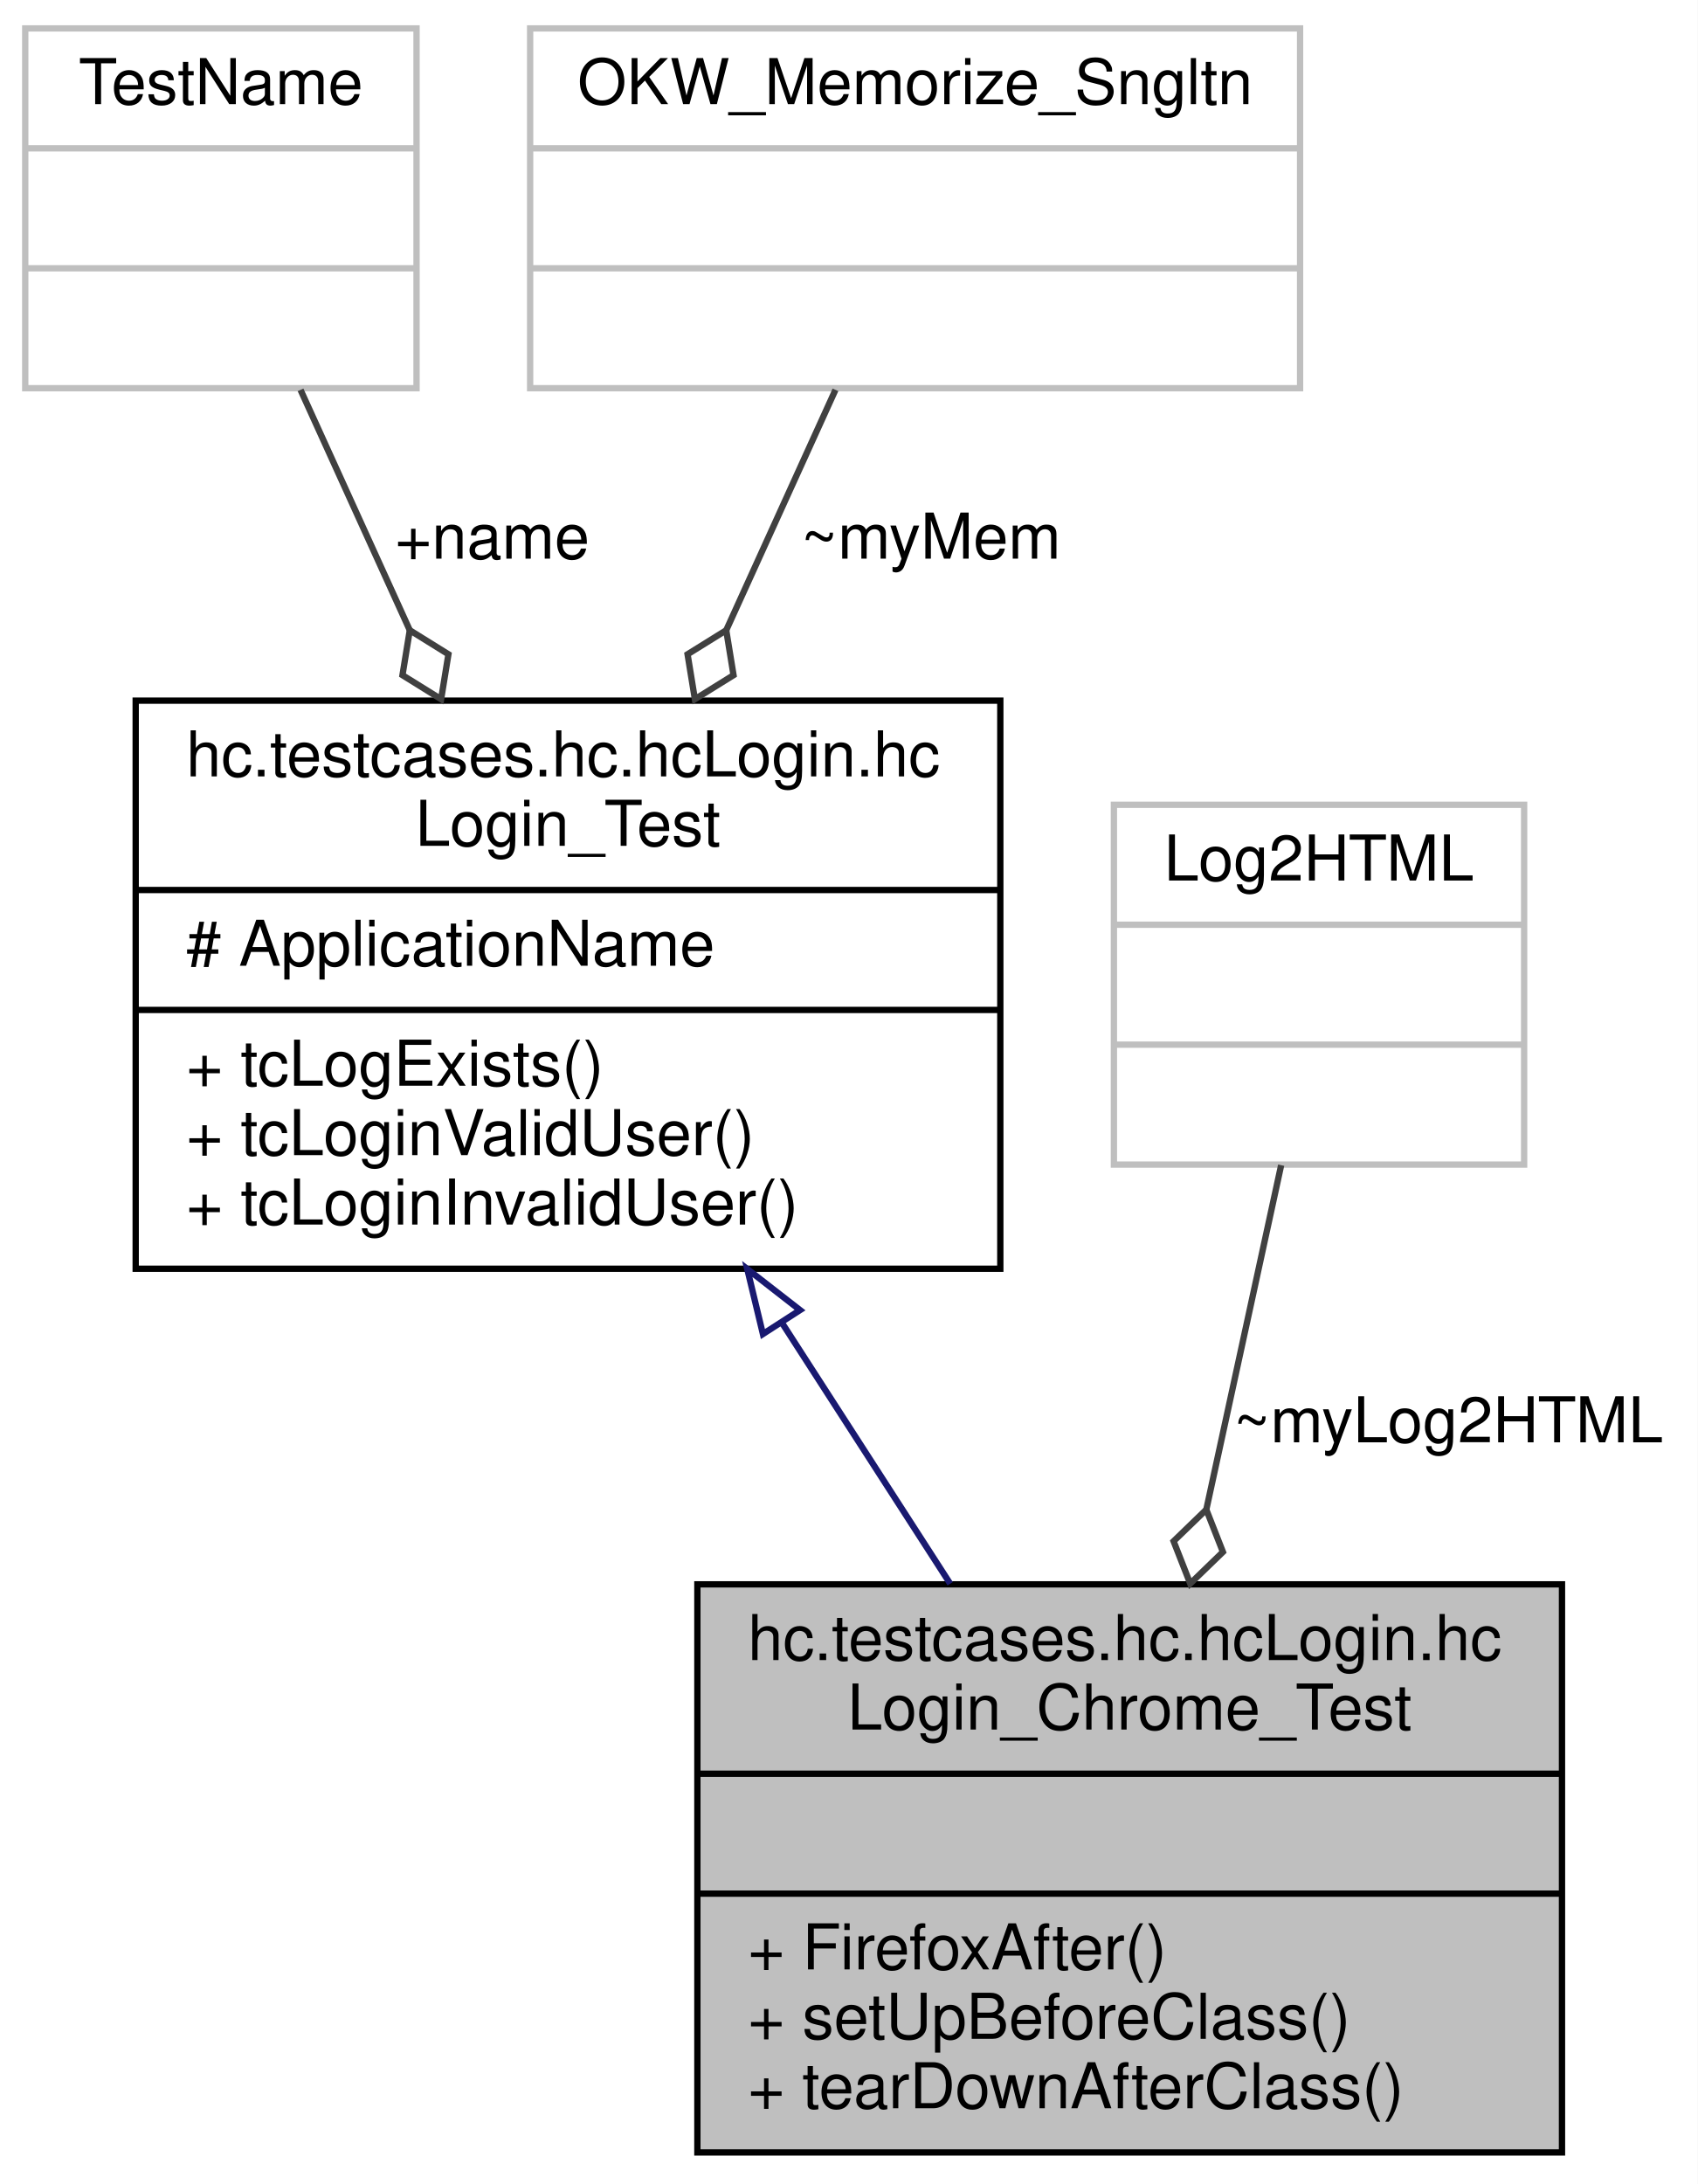
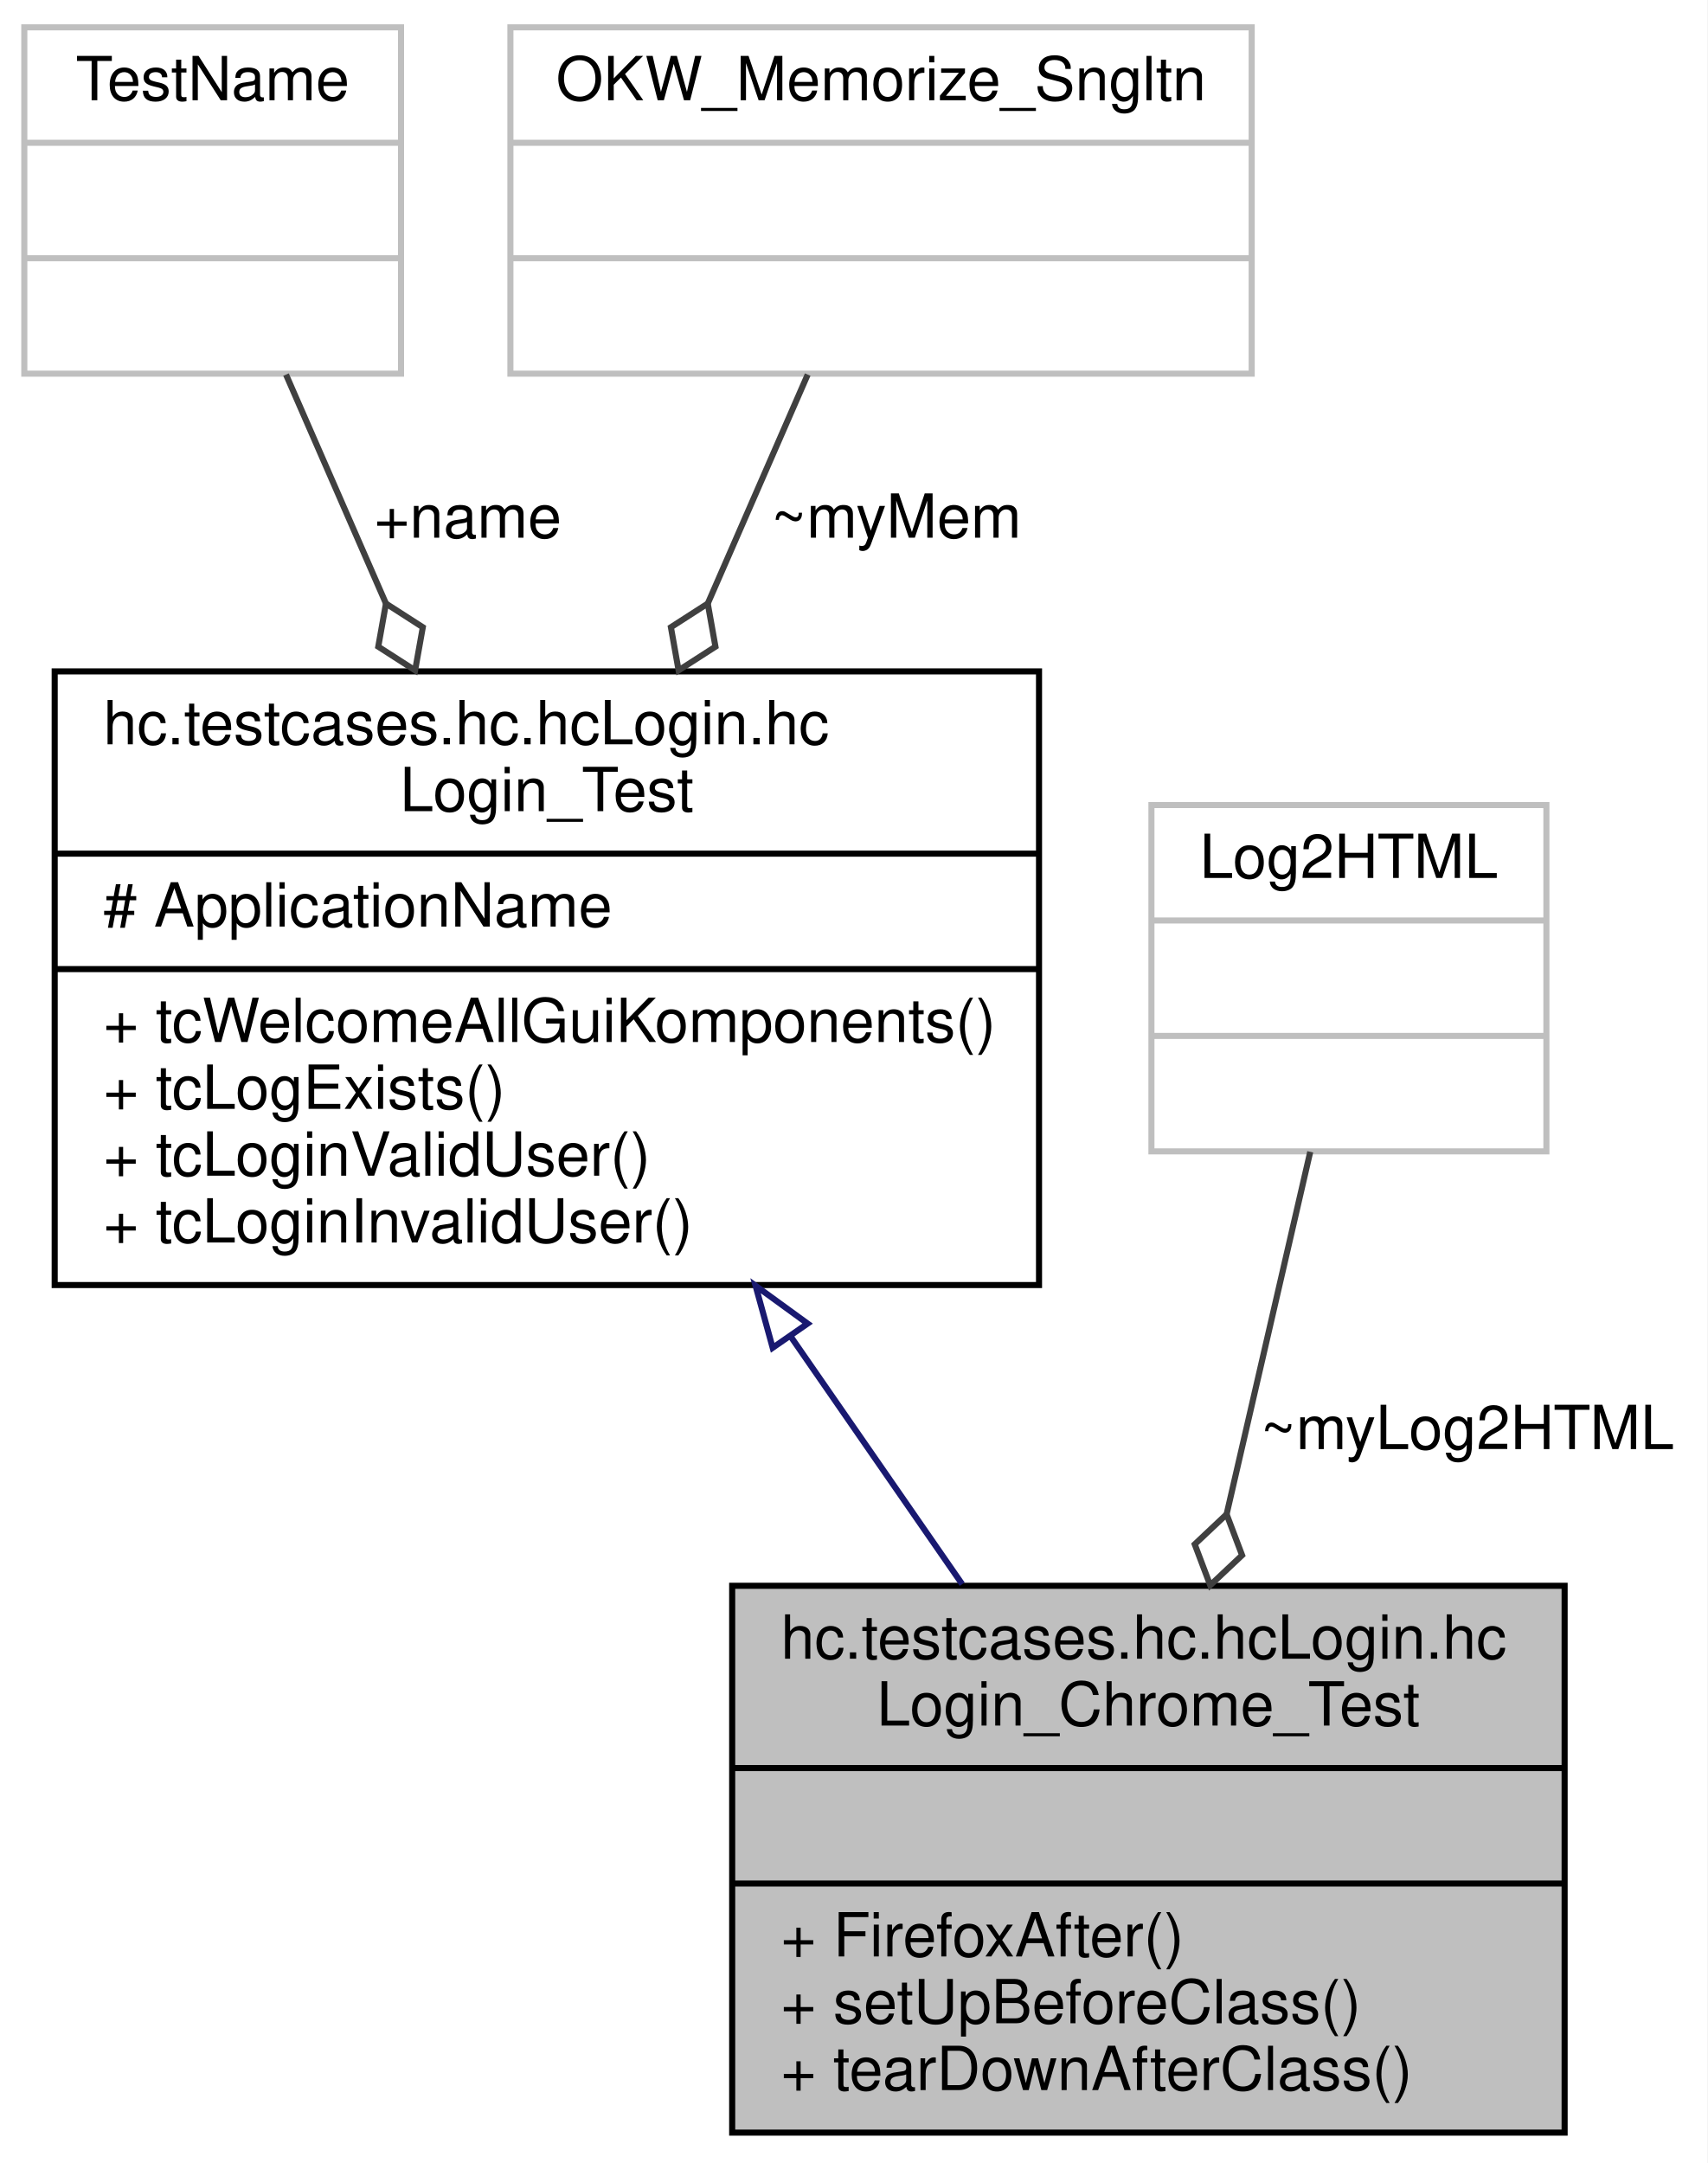
- <svg xmlns="http://www.w3.org/2000/svg" xmlns:xlink="http://www.w3.org/1999/xlink" width="269pt" height="346pt" viewBox="0.00 0.00 269.00 346.00">
-   <g id="graph0" class="graph" transform="scale(1 1) rotate(0) translate(4 342)">
-     <polygon fill="white" stroke="none" points="-4,4 -4,-342 265,-342 265,4 -4,4" />
+ <svg xmlns="http://www.w3.org/2000/svg" xmlns:xlink="http://www.w3.org/1999/xlink" width="281pt" height="356pt" viewBox="0.00 0.00 281.00 356.00">
+   <g id="graph0" class="graph" transform="scale(1 1) rotate(0) translate(4 352)">
+     <polygon fill="white" stroke="none" points="-4,4 -4,-352 277,-352 277,4 -4,4" />
    <g id="node1" class="node">
-       <polygon fill="#bfbfbf" stroke="black" points="106.5,-1 106.5,-91 243.5,-91 243.5,-1 106.5,-1" />
-       <text text-anchor="start" x="114.5" y="-79" font-family="Helvetica,sans-Serif" font-size="10.00">hc.testcases.hc.hcLogin.hc</text>
-       <text text-anchor="middle" x="175" y="-68" font-family="Helvetica,sans-Serif" font-size="10.00">Login_Chrome_Test</text>
-       <polyline fill="none" stroke="black" points="106.5,-61 243.5,-61 " />
-       <text text-anchor="middle" x="175" y="-49" font-family="Helvetica,sans-Serif" font-size="10.00"> </text>
-       <polyline fill="none" stroke="black" points="106.5,-42 243.5,-42 " />
-       <text text-anchor="start" x="114.5" y="-30" font-family="Helvetica,sans-Serif" font-size="10.00">+ FirefoxAfter()</text>
-       <text text-anchor="start" x="114.5" y="-19" font-family="Helvetica,sans-Serif" font-size="10.00">+ setUpBeforeClass()</text>
-       <text text-anchor="start" x="114.5" y="-8" font-family="Helvetica,sans-Serif" font-size="10.00">+ tearDownAfterClass()</text>
+       <polygon fill="#bfbfbf" stroke="black" points="116.5,-1 116.5,-91 253.5,-91 253.5,-1 116.5,-1" />
+       <text text-anchor="start" x="124.5" y="-79" font-family="Helvetica,sans-Serif" font-size="10.00">hc.testcases.hc.hcLogin.hc</text>
+       <text text-anchor="middle" x="185" y="-68" font-family="Helvetica,sans-Serif" font-size="10.00">Login_Chrome_Test</text>
+       <polyline fill="none" stroke="black" points="116.5,-61 253.5,-61 " />
+       <text text-anchor="middle" x="185" y="-49" font-family="Helvetica,sans-Serif" font-size="10.00"> </text>
+       <polyline fill="none" stroke="black" points="116.5,-42 253.5,-42 " />
+       <text text-anchor="start" x="124.5" y="-30" font-family="Helvetica,sans-Serif" font-size="10.00">+ FirefoxAfter()</text>
+       <text text-anchor="start" x="124.5" y="-19" font-family="Helvetica,sans-Serif" font-size="10.00">+ setUpBeforeClass()</text>
+       <text text-anchor="start" x="124.5" y="-8" font-family="Helvetica,sans-Serif" font-size="10.00">+ tearDownAfterClass()</text>
    </g>
    <g id="node2" class="node">
      <g id="a_node2">
        <a xlink:href="classhc_1_1testcases_1_1hc_1_1hc_login_1_1hc_login___test.html" target="_top" xlink:title="Test-Klasse zur Prüfung der Implementierung der Klasse okw.gui.adapter.selenium.hc.hcEmoji. ">
-           <polygon fill="white" stroke="black" points="17.5,-141 17.5,-231 154.5,-231 154.5,-141 17.5,-141" />
-           <text text-anchor="start" x="25.5" y="-219" font-family="Helvetica,sans-Serif" font-size="10.00">hc.testcases.hc.hcLogin.hc</text>
-           <text text-anchor="middle" x="86" y="-208" font-family="Helvetica,sans-Serif" font-size="10.00">Login_Test</text>
-           <polyline fill="none" stroke="black" points="17.5,-201 154.5,-201 " />
-           <text text-anchor="start" x="25.5" y="-189" font-family="Helvetica,sans-Serif" font-size="10.00"># ApplicationName</text>
-           <polyline fill="none" stroke="black" points="17.5,-182 154.5,-182 " />
-           <text text-anchor="start" x="25.5" y="-170" font-family="Helvetica,sans-Serif" font-size="10.00">+ tcLogExists()</text>
-           <text text-anchor="start" x="25.5" y="-159" font-family="Helvetica,sans-Serif" font-size="10.00">+ tcLoginValidUser()</text>
-           <text text-anchor="start" x="25.5" y="-148" font-family="Helvetica,sans-Serif" font-size="10.00">+ tcLoginInvalidUser()</text>
+           <polygon fill="white" stroke="black" points="5,-140.5 5,-241.5 167,-241.5 167,-140.5 5,-140.5" />
+           <text text-anchor="start" x="13" y="-229.5" font-family="Helvetica,sans-Serif" font-size="10.00">hc.testcases.hc.hcLogin.hc</text>
+           <text text-anchor="middle" x="86" y="-218.5" font-family="Helvetica,sans-Serif" font-size="10.00">Login_Test</text>
+           <polyline fill="none" stroke="black" points="5,-211.5 167,-211.5 " />
+           <text text-anchor="start" x="13" y="-199.5" font-family="Helvetica,sans-Serif" font-size="10.00"># ApplicationName</text>
+           <polyline fill="none" stroke="black" points="5,-192.5 167,-192.5 " />
+           <text text-anchor="start" x="13" y="-180.5" font-family="Helvetica,sans-Serif" font-size="10.00">+ tcWelcomeAllGuiKomponents()</text>
+           <text text-anchor="start" x="13" y="-169.5" font-family="Helvetica,sans-Serif" font-size="10.00">+ tcLogExists()</text>
+           <text text-anchor="start" x="13" y="-158.5" font-family="Helvetica,sans-Serif" font-size="10.00">+ tcLoginValidUser()</text>
+           <text text-anchor="start" x="13" y="-147.5" font-family="Helvetica,sans-Serif" font-size="10.00">+ tcLoginInvalidUser()</text>
        </a>
      </g>
    </g>
    <g id="edge1" class="edge">
-       <path fill="none" stroke="midnightblue" d="M120.057,-132.192C128.807,-118.625 138.128,-104.173 146.56,-91.098" />
-       <polygon fill="none" stroke="midnightblue" points="116.883,-130.656 114.405,-140.957 122.766,-134.45 116.883,-130.656" />
+       <path fill="none" stroke="midnightblue" d="M126.135,-132.027C135.549,-118.43 145.431,-104.155 154.353,-91.268" />
+       <polygon fill="none" stroke="midnightblue" points="123.162,-130.173 120.348,-140.387 128.917,-134.157 123.162,-130.173" />
    </g>
    <g id="node3" class="node">
-       <polygon fill="white" stroke="#bfbfbf" points="0,-280.5 0,-337.5 62,-337.5 62,-280.5 0,-280.5" />
-       <text text-anchor="middle" x="31" y="-325.5" font-family="Helvetica,sans-Serif" font-size="10.00">TestName</text>
-       <polyline fill="none" stroke="#bfbfbf" points="0,-318.5 62,-318.5 " />
-       <text text-anchor="middle" x="31" y="-306.5" font-family="Helvetica,sans-Serif" font-size="10.00"> </text>
-       <polyline fill="none" stroke="#bfbfbf" points="0,-299.5 62,-299.5 " />
-       <text text-anchor="middle" x="31" y="-287.5" font-family="Helvetica,sans-Serif" font-size="10.00"> </text>
+       <polygon fill="white" stroke="#bfbfbf" points="0,-290.5 0,-347.5 62,-347.5 62,-290.5 0,-290.5" />
+       <text text-anchor="middle" x="31" y="-335.5" font-family="Helvetica,sans-Serif" font-size="10.00">TestName</text>
+       <polyline fill="none" stroke="#bfbfbf" points="0,-328.5 62,-328.5 " />
+       <text text-anchor="middle" x="31" y="-316.5" font-family="Helvetica,sans-Serif" font-size="10.00"> </text>
+       <polyline fill="none" stroke="#bfbfbf" points="0,-309.5 62,-309.5 " />
+       <text text-anchor="middle" x="31" y="-297.5" font-family="Helvetica,sans-Serif" font-size="10.00"> </text>
    </g>
    <g id="edge2" class="edge">
-       <path fill="none" stroke="#404040" d="M43.618,-280.24C48.772,-268.902 54.923,-255.369 60.92,-242.176" />
-       <polygon fill="none" stroke="#404040" points="60.93,-242.154 59.771,-235.037 65.896,-231.23 67.054,-238.347 60.93,-242.154" />
-       <text text-anchor="middle" x="74" y="-253.5" font-family="Helvetica,sans-Serif" font-size="10.00"> +name</text>
+       <path fill="none" stroke="#404040" d="M43.07,-290.349C47.937,-279.2 53.757,-265.866 59.517,-252.67" />
+       <polygon fill="none" stroke="#404040" points="59.519,-252.666 58.253,-245.567 64.32,-241.668 65.585,-248.767 59.519,-252.666" />
+       <text text-anchor="middle" x="73" y="-263.5" font-family="Helvetica,sans-Serif" font-size="10.00"> +name</text>
    </g>
    <g id="node4" class="node">
-       <polygon fill="white" stroke="#bfbfbf" points="80,-280.5 80,-337.5 202,-337.5 202,-280.5 80,-280.5" />
-       <text text-anchor="middle" x="141" y="-325.5" font-family="Helvetica,sans-Serif" font-size="10.00">OKW_Memorize_Sngltn</text>
-       <polyline fill="none" stroke="#bfbfbf" points="80,-318.5 202,-318.5 " />
-       <text text-anchor="middle" x="141" y="-306.5" font-family="Helvetica,sans-Serif" font-size="10.00"> </text>
-       <polyline fill="none" stroke="#bfbfbf" points="80,-299.5 202,-299.5 " />
-       <text text-anchor="middle" x="141" y="-287.5" font-family="Helvetica,sans-Serif" font-size="10.00"> </text>
+       <polygon fill="white" stroke="#bfbfbf" points="80,-290.5 80,-347.5 202,-347.5 202,-290.5 80,-290.5" />
+       <text text-anchor="middle" x="141" y="-335.5" font-family="Helvetica,sans-Serif" font-size="10.00">OKW_Memorize_Sngltn</text>
+       <polyline fill="none" stroke="#bfbfbf" points="80,-328.5 202,-328.5 " />
+       <text text-anchor="middle" x="141" y="-316.5" font-family="Helvetica,sans-Serif" font-size="10.00"> </text>
+       <polyline fill="none" stroke="#bfbfbf" points="80,-309.5 202,-309.5 " />
+       <text text-anchor="middle" x="141" y="-297.5" font-family="Helvetica,sans-Serif" font-size="10.00"> </text>
    </g>
    <g id="edge3" class="edge">
-       <path fill="none" stroke="#404040" d="M128.382,-280.24C123.228,-268.902 117.077,-255.369 111.08,-242.176" />
-       <polygon fill="none" stroke="#404040" points="111.07,-242.154 104.946,-238.347 106.104,-231.23 112.229,-235.037 111.07,-242.154" />
-       <text text-anchor="middle" x="143.5" y="-253.5" font-family="Helvetica,sans-Serif" font-size="10.00"> ~myMem</text>
+       <path fill="none" stroke="#404040" d="M128.93,-290.349C124.063,-279.2 118.243,-265.866 112.483,-252.67" />
+       <polygon fill="none" stroke="#404040" points="112.481,-252.666 106.415,-248.767 107.68,-241.668 113.747,-245.567 112.481,-252.666" />
+       <text text-anchor="middle" x="143.5" y="-263.5" font-family="Helvetica,sans-Serif" font-size="10.00"> ~myMem</text>
    </g>
    <g id="node5" class="node">
-       <polygon fill="white" stroke="#bfbfbf" points="172.5,-157.5 172.5,-214.5 237.5,-214.5 237.5,-157.5 172.5,-157.5" />
-       <text text-anchor="middle" x="205" y="-202.5" font-family="Helvetica,sans-Serif" font-size="10.00">Log2HTML</text>
-       <polyline fill="none" stroke="#bfbfbf" points="172.5,-195.5 237.5,-195.5 " />
-       <text text-anchor="middle" x="205" y="-183.5" font-family="Helvetica,sans-Serif" font-size="10.00"> </text>
-       <polyline fill="none" stroke="#bfbfbf" points="172.5,-176.5 237.5,-176.5 " />
-       <text text-anchor="middle" x="205" y="-164.5" font-family="Helvetica,sans-Serif" font-size="10.00"> </text>
+       <polygon fill="white" stroke="#bfbfbf" points="185.5,-162.5 185.5,-219.5 250.5,-219.5 250.5,-162.5 185.5,-162.5" />
+       <text text-anchor="middle" x="218" y="-207.5" font-family="Helvetica,sans-Serif" font-size="10.00">Log2HTML</text>
+       <polyline fill="none" stroke="#bfbfbf" points="185.5,-200.5 250.5,-200.5 " />
+       <text text-anchor="middle" x="218" y="-188.5" font-family="Helvetica,sans-Serif" font-size="10.00"> </text>
+       <polyline fill="none" stroke="#bfbfbf" points="185.5,-181.5 250.5,-181.5 " />
+       <text text-anchor="middle" x="218" y="-169.5" font-family="Helvetica,sans-Serif" font-size="10.00"> </text>
    </g>
    <g id="edge4" class="edge">
-       <path fill="none" stroke="#404040" d="M199.001,-157.405C195.605,-141.781 191.231,-121.663 187.15,-102.889" />
-       <polygon fill="none" stroke="#404040" points="187.14,-102.843 181.957,-97.83 184.591,-91.117 189.774,-96.13 187.14,-102.843" />
-       <text text-anchor="middle" x="225.5" y="-113.5" font-family="Helvetica,sans-Serif" font-size="10.00"> ~myLog2HTML</text>
+       <path fill="none" stroke="#404040" d="M211.637,-162.428C207.739,-145.535 202.608,-123.3 197.89,-102.858" />
+       <polygon fill="none" stroke="#404040" points="197.872,-102.776 192.625,-97.83 195.173,-91.084 200.42,-96.031 197.872,-102.776" />
+       <text text-anchor="middle" x="237.5" y="-113.5" font-family="Helvetica,sans-Serif" font-size="10.00"> ~myLog2HTML</text>
    </g>
  </g>
</svg>
